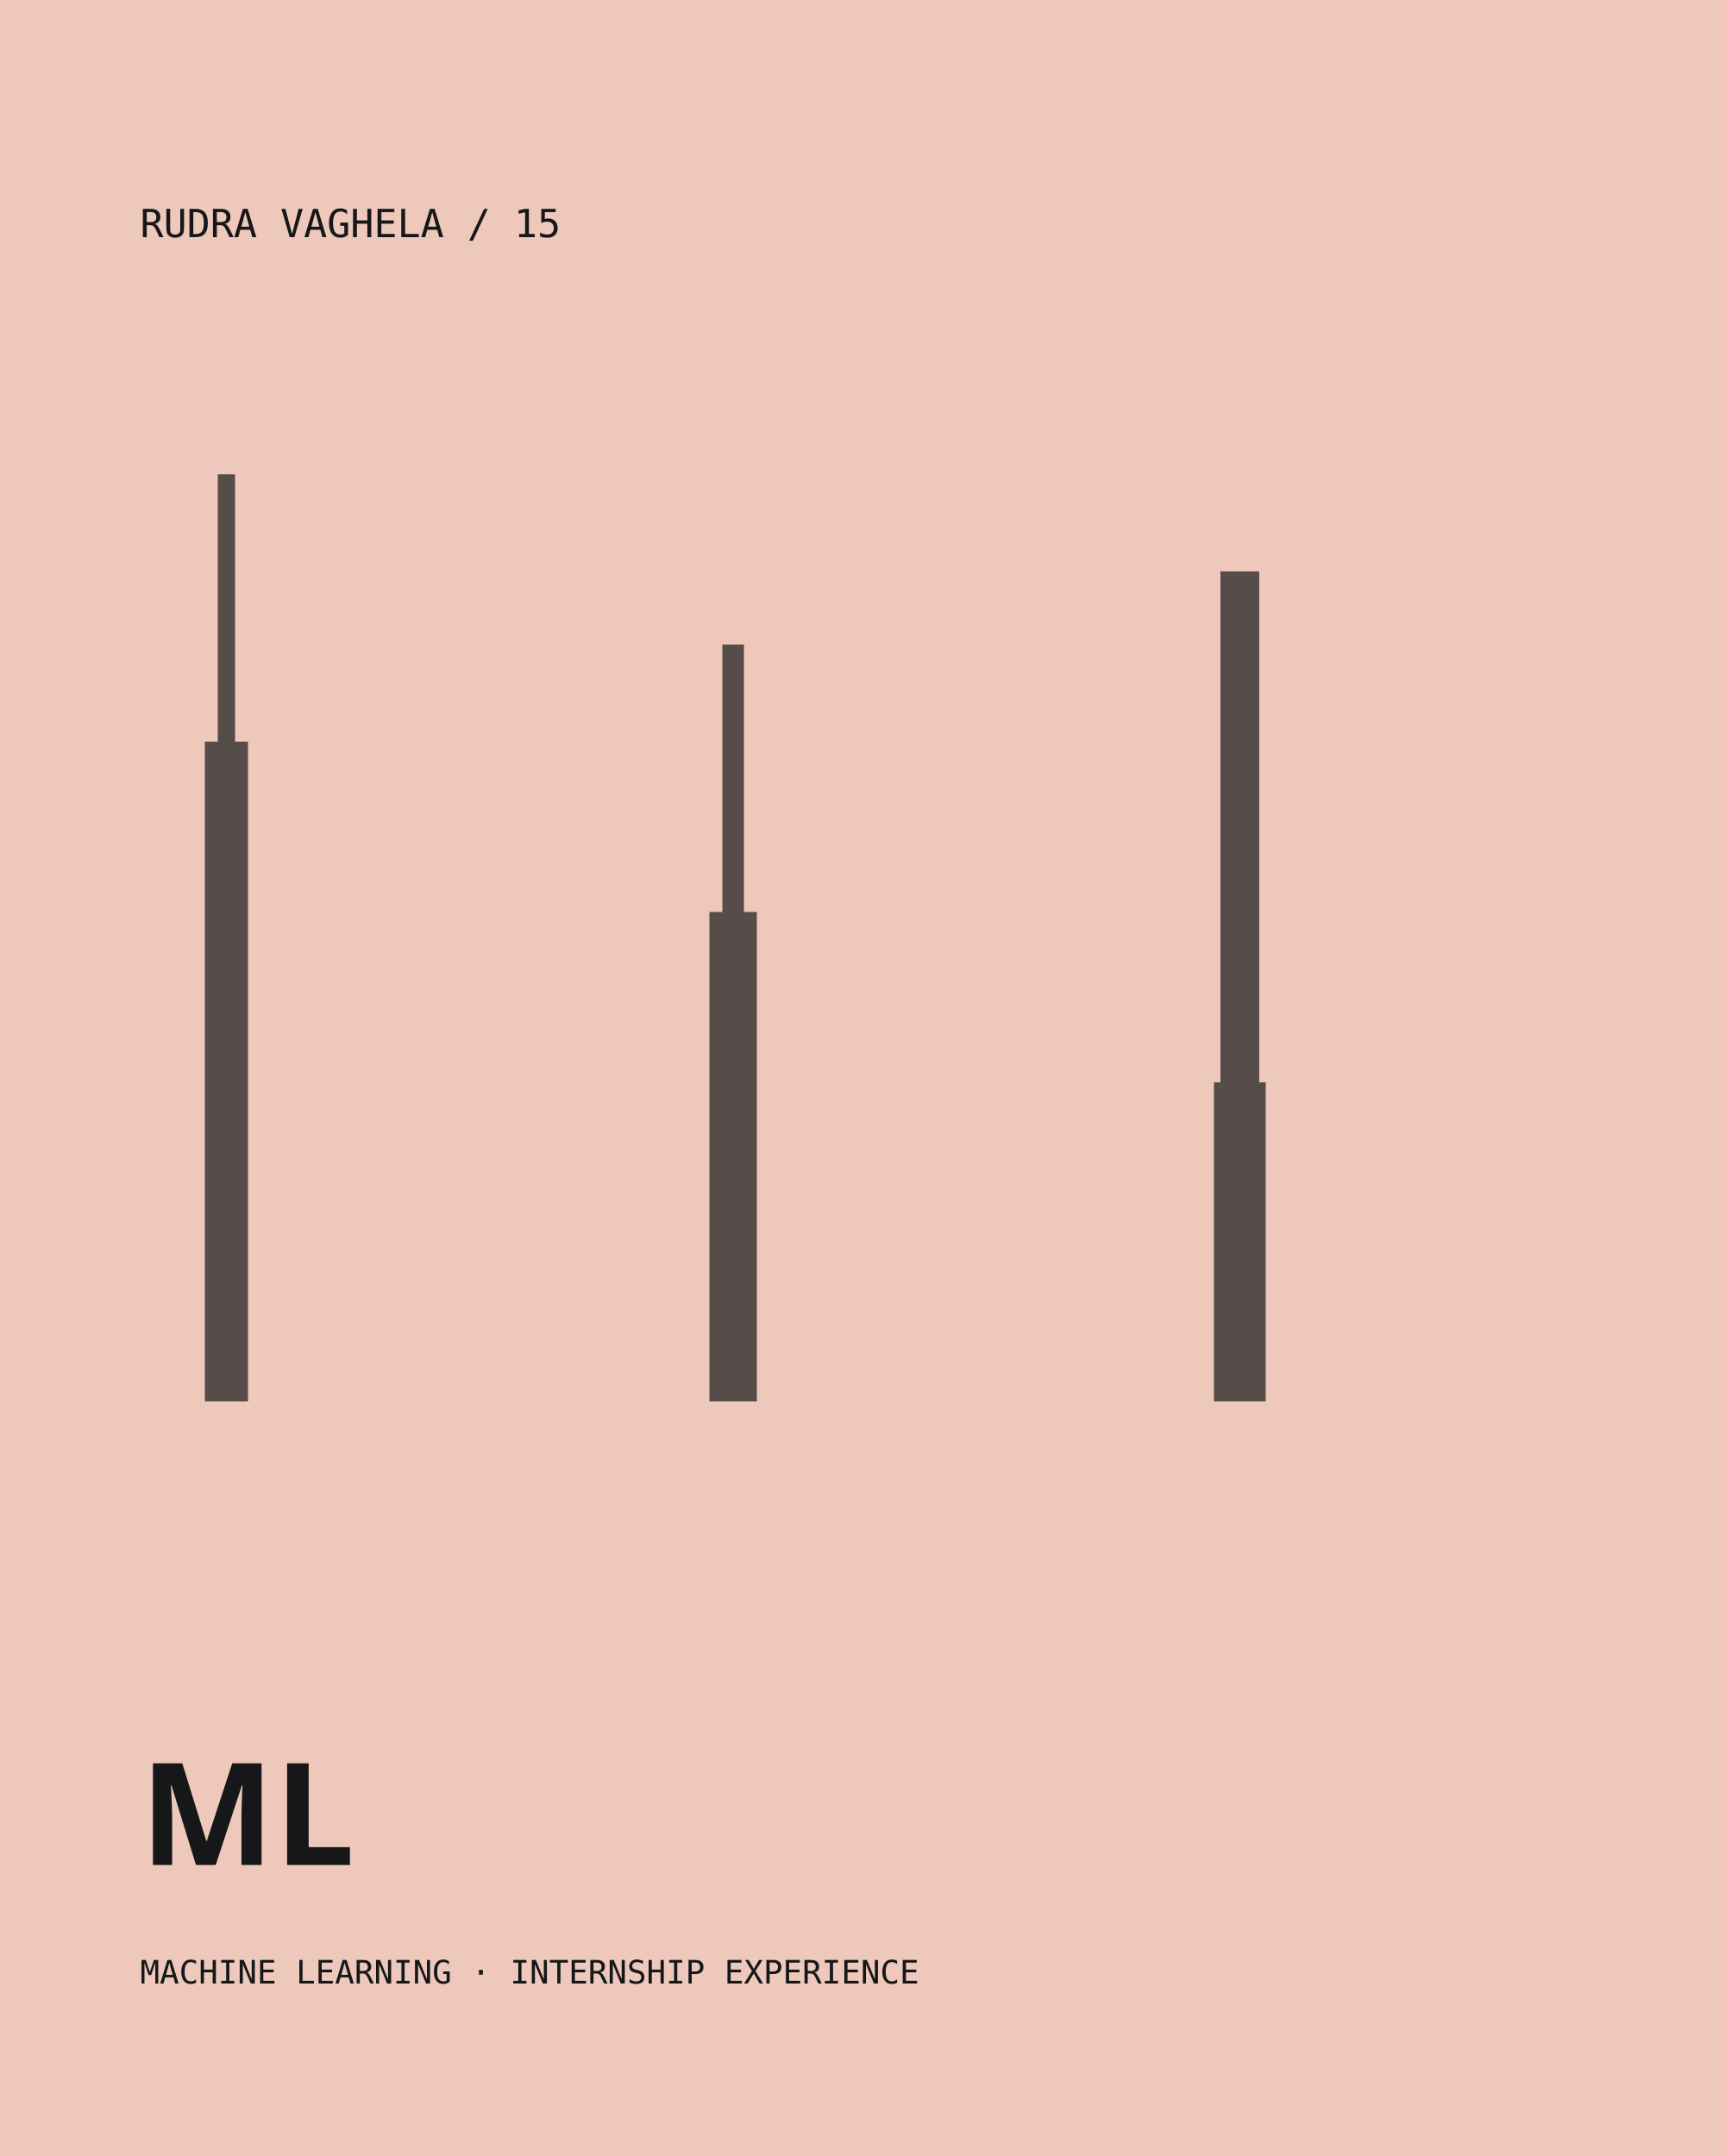
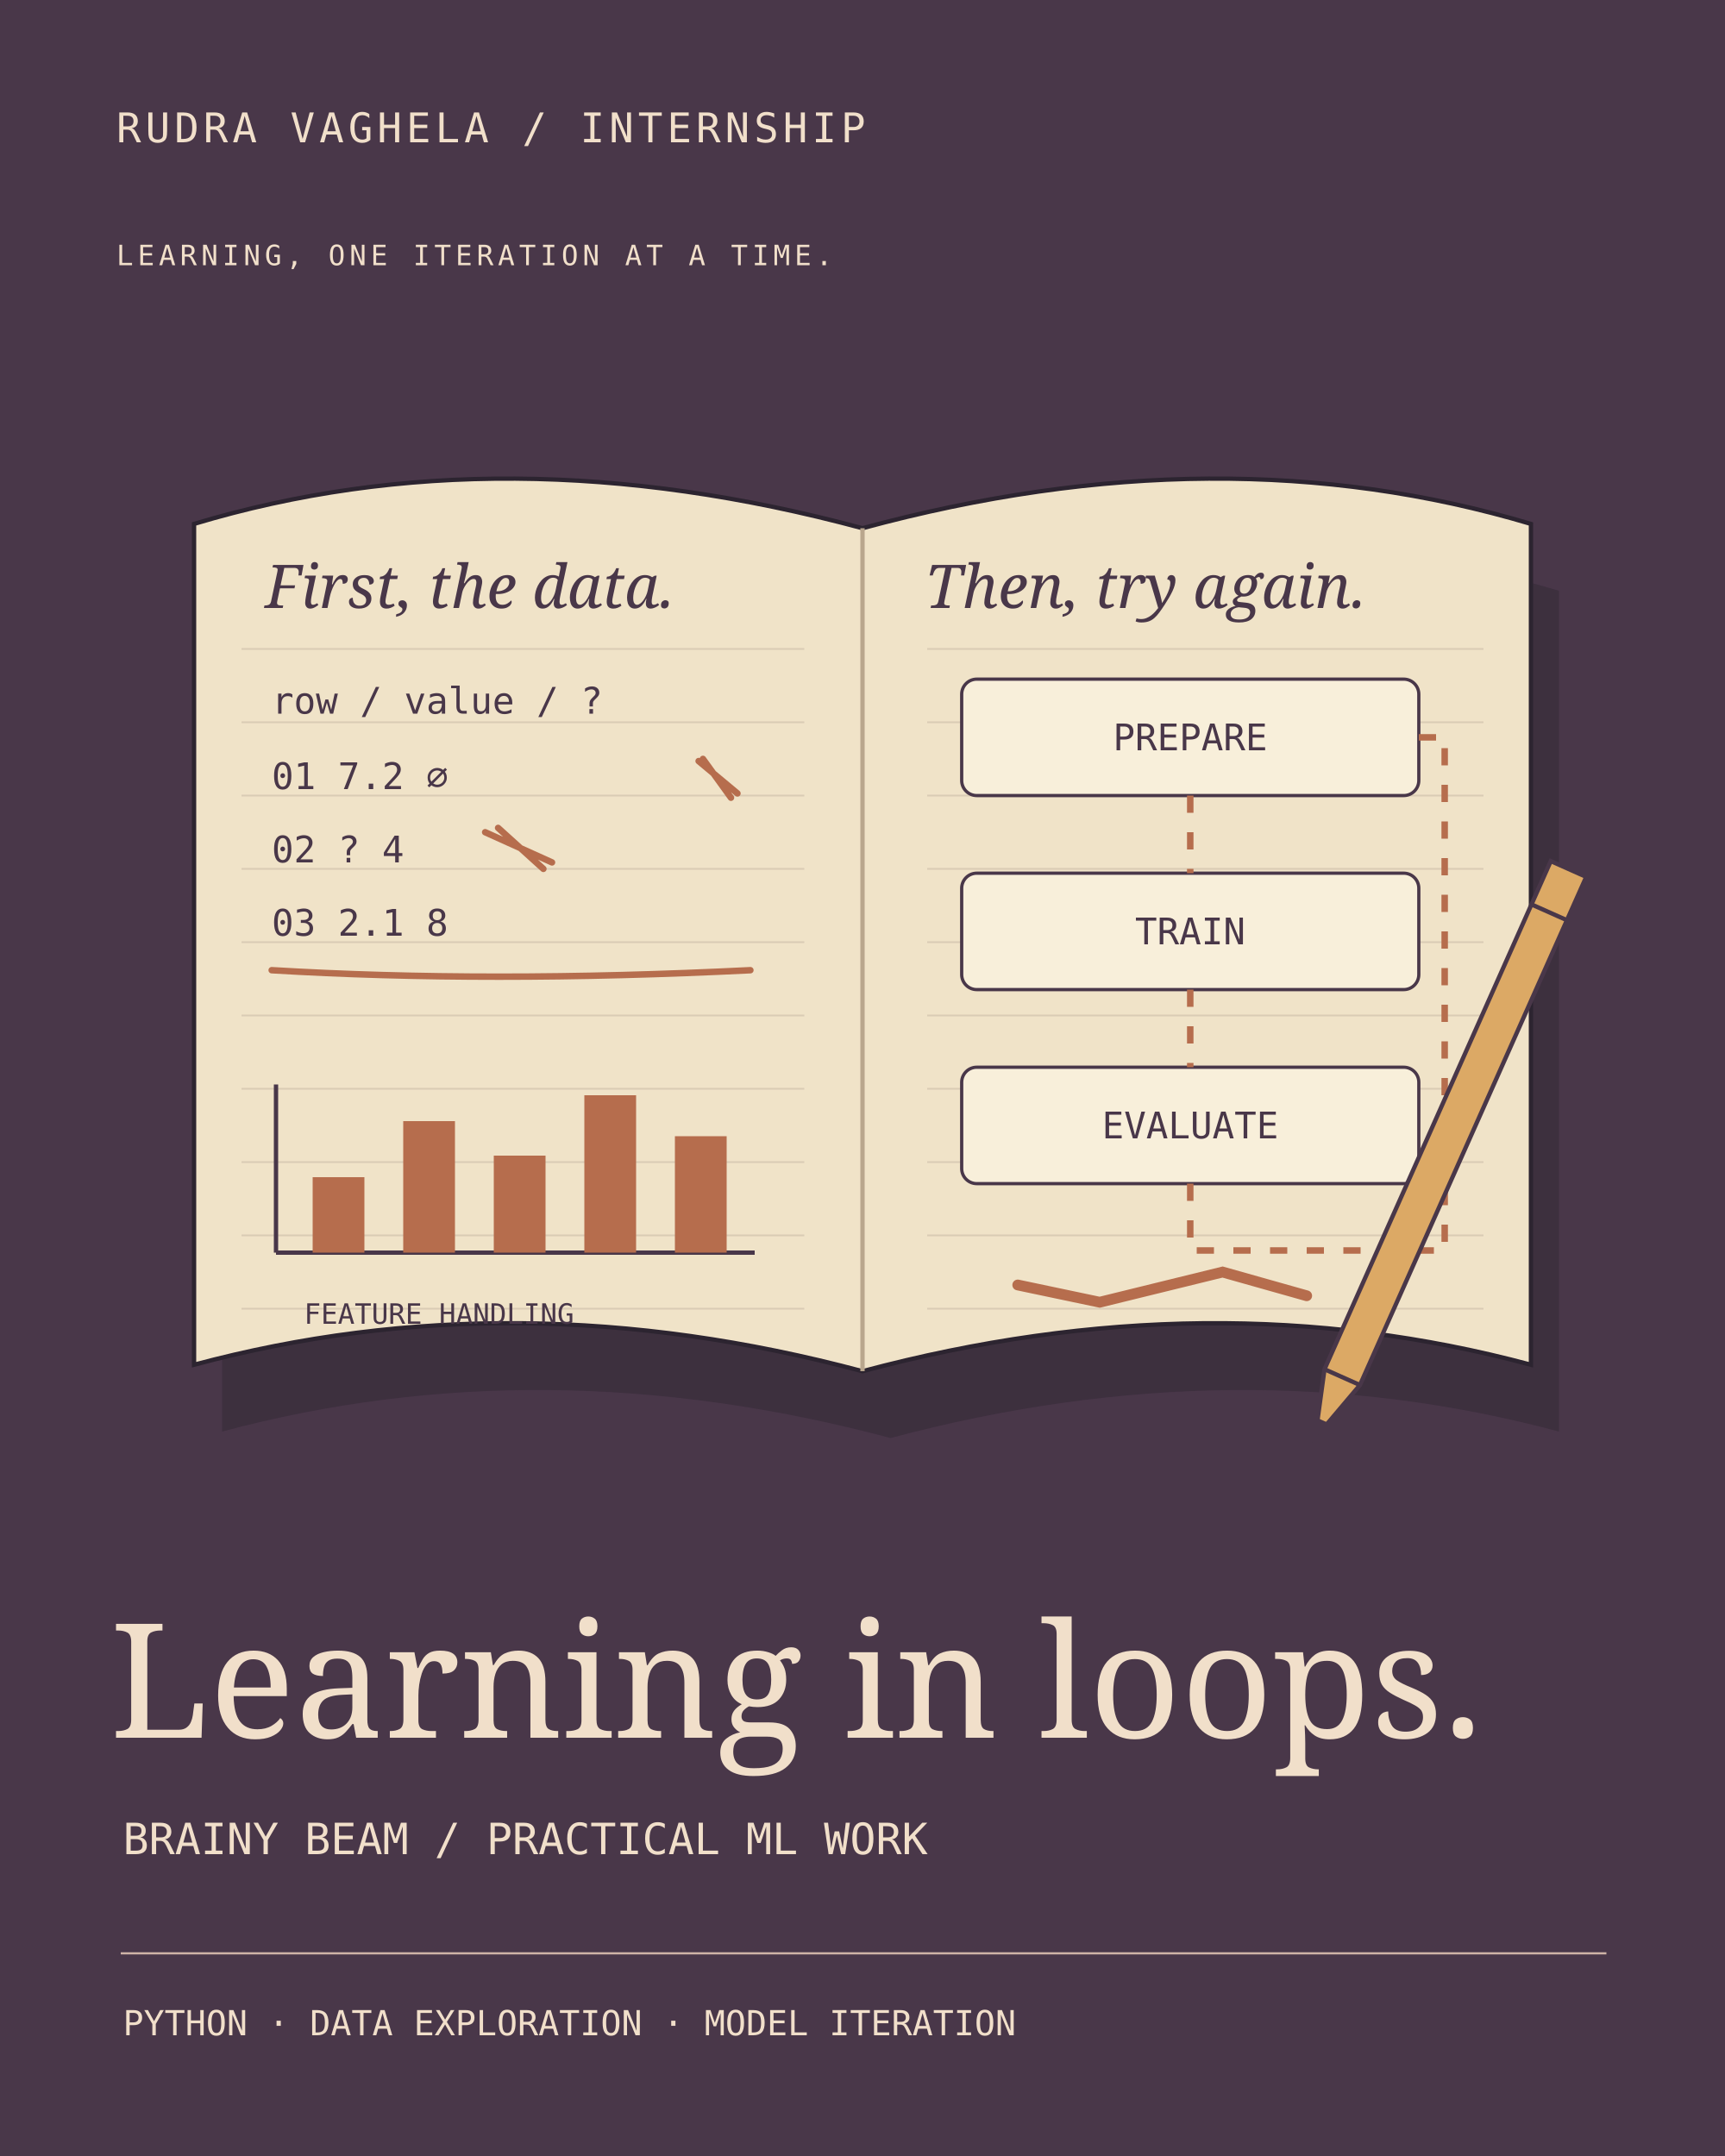
- <svg xmlns="http://www.w3.org/2000/svg" width="800" height="1000" viewBox="0 0 800 1000" style="color:#151719">
-   <rect width="800" height="1000" fill="#edc8bb" />
-   <g opacity=".7">
-     <path d="M105 650V220" stroke="currentColor" stroke-width="8" />
-     <path d="M340 650V299" stroke="currentColor" stroke-width="10" />
-     <path d="M575 650V378" stroke="currentColor" stroke-width="12" />
-     <path d="M105 650V457" stroke="currentColor" stroke-width="14" />
-     <path d="M340 650V536" stroke="currentColor" stroke-width="16" />
-     <path d="M575 650V265" stroke="currentColor" stroke-width="18" />
-     <path d="M105 650V344" stroke="currentColor" stroke-width="20" />
-     <path d="M340 650V423" stroke="currentColor" stroke-width="22" />
-     <path d="M575 650V502" stroke="currentColor" stroke-width="24" />
+ <svg xmlns="http://www.w3.org/2000/svg" width="800" height="1000" viewBox="0 0 800 1000" preserveAspectRatio="xMidYMid meet" data-background="#493749">
+   <rect width="800" height="1000" fill="#493749" />
+   <g fill="#f1dfca" font-family="monospace" font-size="19" letter-spacing="2">
+     <text x="54" y="66">RUDRA VAGHELA / INTERNSHIP</text>
+     <text x="54" y="123" font-size="13">LEARNING, ONE ITERATION AT A TIME.</text>
  </g>
-   <text x="65" y="110" fill="#151719" font-family="monospace" font-size="18">RUDRA VAGHELA / 15</text>
-   <text x="65" y="865" fill="#151719" font-family="sans-serif" font-size="66" font-weight="700">ML</text>
-   <text x="65" y="920" fill="#151719" font-family="monospace" font-size="15">MACHINE LEARNING · INTERNSHIP EXPERIENCE</text>
+   <path d="M90 256q143-43 310 2 166-45 310-2v390q-149-40-310 3-161-43-310-3Z" fill="#211d26" opacity=".3" transform="translate(13 18)" />
+   <path d="M90 243q143-43 310 2 166-45 310-2v390q-149-40-310 3-161-43-310-3Z" fill="#f0e3c8" stroke="#2c2430" stroke-width="2" />
+   <path d="M400 245v391" stroke="#b9a68d" stroke-width="2" />
+   <path d="M112 301h261m-261 34h261m-261 34h261m-261 34h261m-261 34h261m-261 34h261m-261 34h261m-261 34h261m-261 34h261m-261 34h261m57-306h258m-258 34h258m-258 34h258m-258 34h258m-258 34h258m-258 34h258m-258 34h258m-258 34h258m-258 34h258m-258 34h258" stroke="#c9bca7" stroke-width=".8" opacity=".6" />
+   <text x="123" y="282" fill="#493749" font-family="Georgia,serif" font-style="italic" font-size="28">First, the data.</text>
+   <text x="429" y="282" fill="#493749" font-family="Georgia,serif" font-style="italic" font-size="28">Then, try again.</text>
+   <g fill="#493749" font-family="monospace" font-size="17">
+     <text x="126" y="331">row / value / ?</text>
+     <text x="126" y="366">01    7.2    ∅</text>
+     <text x="126" y="400">02    ?      4</text>
+     <text x="126" y="434">03    2.1    8</text>
+   </g>
+   <g class="art-beam-clean" stroke="#b66d4d" stroke-width="3" fill="none" stroke-linecap="round">
+     <path d="m225 386 31 14m-25-16 21 19" />
+     <path d="m324 353 18 15m-16-16 13 18" />
+     <path d="M126 450q100 6 222 0" />
+   </g>
+   <path d="M128 581v-78m0 78h222" fill="none" stroke="#493749" stroke-width="2" />
+   <g class="art-beam-features" fill="#b66d4d">
+     <rect x="145" y="546" width="24" height="35" />
+     <rect x="187" y="520" width="24" height="61" />
+     <rect x="229" y="536" width="24" height="45" />
+     <rect x="271" y="508" width="24" height="73" />
+     <rect x="313" y="527" width="24" height="54" />
+   </g>
+   <text x="141" y="614" fill="#493749" font-family="monospace" font-size="13">FEATURE HANDLING</text>
+   <g fill="#f8efda" stroke="#493749" stroke-width="1.5">
+     <rect x="446" y="315" width="212" height="54" rx="7" />
+     <rect x="446" y="405" width="212" height="54" rx="7" />
+     <rect x="446" y="495" width="212" height="54" rx="7" />
+   </g>
+   <g fill="#493749" font-family="monospace" font-size="17" text-anchor="middle">
+     <text x="552" y="348">PREPARE</text>
+     <text x="552" y="438">TRAIN</text>
+     <text x="552" y="528">EVALUATE</text>
+   </g>
+   <path class="art-beam-iteration" d="M552 369v36m0 54v36m0 54v31h118V342h-12" fill="none" stroke="#b66d4d" stroke-width="3" stroke-dasharray="8 9" />
+   <path class="art-beam-note" d="m472 596 38 8 57-14 39 11" fill="none" stroke="#b66d4d" stroke-width="5" stroke-linecap="round" />
+   <g class="art-beam-pencil" transform="rotate(24 666 541)">
+     <path d="M657 390h18v258l-9 31-9-31Z" fill="#dca965" stroke="#493749" stroke-width="2" />
+     <path d="M657 412h18m-18 236h18" stroke="#493749" stroke-width="2" />
+     <path d="m663 670 3 9 3-9" fill="#493749" />
+   </g>
+   <g fill="#f1dfca">
+     <text x="51" y="806" font-family="Georgia,serif" font-size="74">Learning in loops.</text>
+     <text x="57" y="860" font-family="monospace" font-size="20">BRAINY BEAM / PRACTICAL ML WORK</text>
+     <path d="M56 906h689" stroke="#cfb4a7" />
+     <text x="57" y="944" font-family="monospace" font-size="16">PYTHON · DATA EXPLORATION · MODEL ITERATION</text>
+   </g>
</svg>
